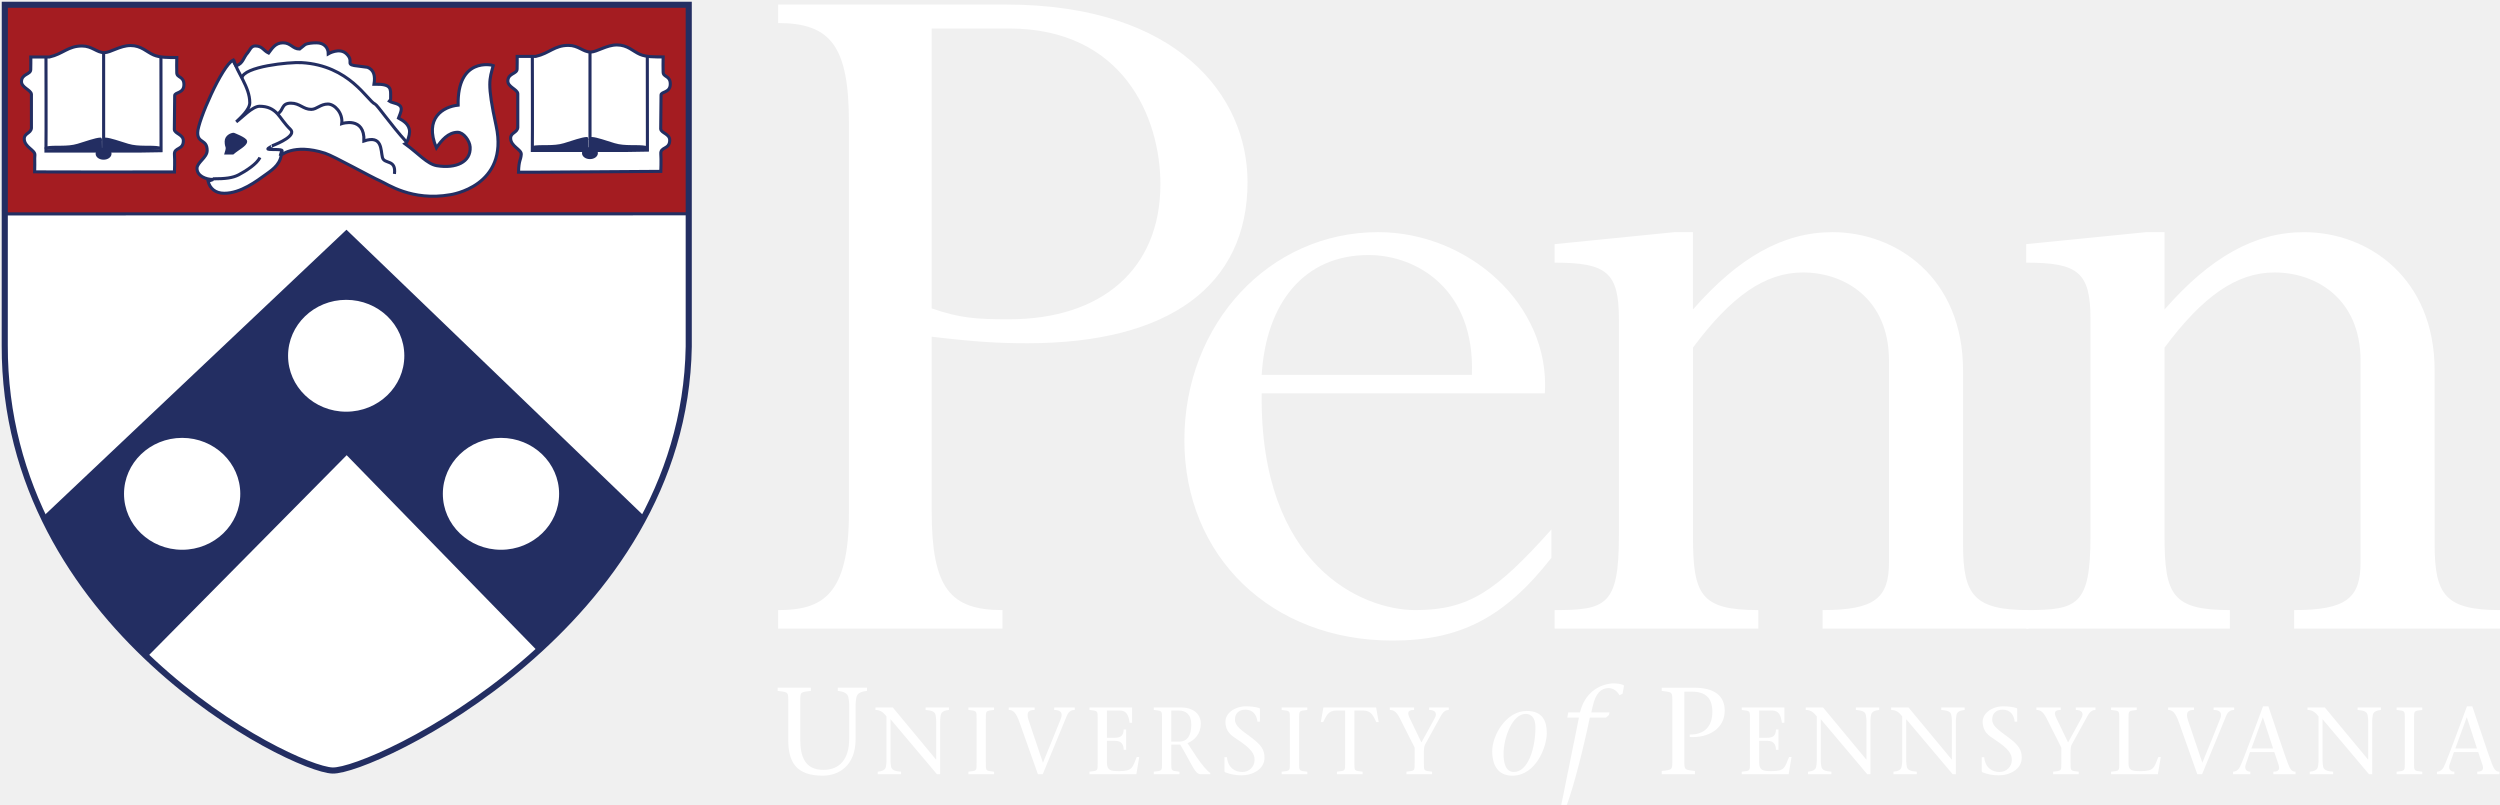
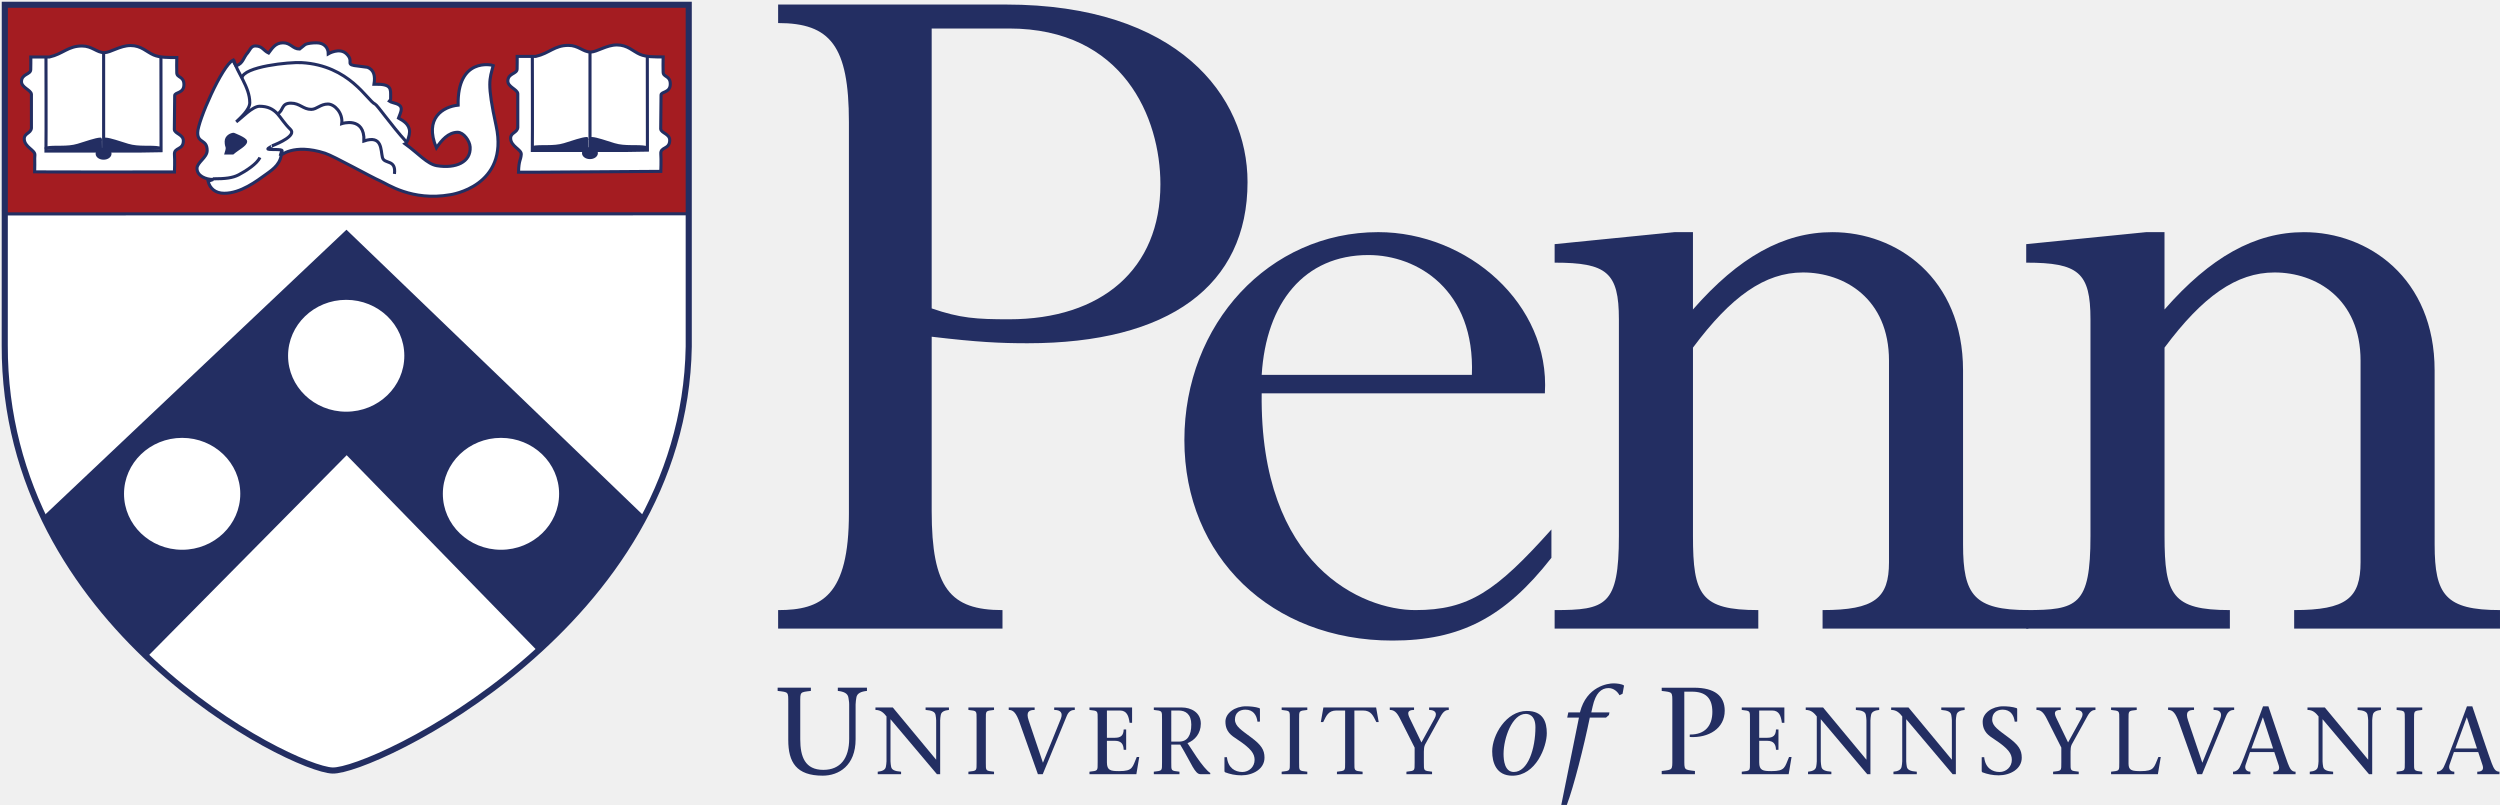
- <svg xmlns="http://www.w3.org/2000/svg" version="1.1" id="svg3399" x="0px" y="0px" width="388.243px" height="125.008px" viewBox="0 0 388.243 125.008" enable-background="new 0 0 388.243 125.008" xml:space="preserve">
-   <path id="path3011" fill="#FFFFFF" d="M144.688,47.895c4.397,1.521,6.935,1.69,12.01,1.69  c14.376,0,23.51-7.78,23.51-20.973c0-10.317-5.751-24.186-23.51-24.186h-12.01V47.895z M144.688,79.354  c0,12.008,2.875,15.392,10.995,15.392v2.877H120.84v-2.877c6.766,0,10.994-2.199,10.994-15.054V18.972  c0-11.84-2.875-15.392-10.994-15.392V0.705h35.349c26.725,0,37.55,14.207,37.55,27.569c0,16.068-12.178,25.032-34.167,25.032  c-4.228,0-7.779-0.169-14.883-1.015" />
-   <path id="path3013" fill="#FFFFFF" d="M228.579,58.211c0.51-13.192-8.455-18.604-16.065-18.604  c-9.979,0-15.899,7.442-16.576,18.604H228.579L228.579,58.211z M195.936,61.087c-0.337,26.894,15.73,33.658,23.85,33.658  c8.289,0,12.516-2.873,21.144-12.519v4.399c-7.272,9.304-14.209,12.854-24.694,12.854c-18.775,0-32.306-13.023-32.306-31.121  c0-18.099,13.192-32.307,30.104-32.307c13.871,0,26.728,11.163,25.879,25.033" />
-   <path id="path3015" fill="#FFFFFF" d="M304.859,84.596c0,7.78,1.694,10.148,10.147,10.148v2.877  h-31.965v-2.877c8.117,0,10.315-1.859,10.315-7.441V56.012c0-9.64-6.937-13.699-13.36-13.699c-5.92,0-11.164,3.72-17.082,11.67  v29.262c0,9.132,1.183,11.5,10.147,11.5v2.877h-31.631v-2.877c7.95,0,9.981-0.679,9.981-11.5v-33.66  c0-7.272-1.863-8.795-9.981-8.795v-2.875l18.604-1.861h2.877v12.009c7.104-8.119,14.039-12.009,21.648-12.009  c9.98,0,20.296,7.104,20.296,21.48" />
-   <path id="path3017" fill="#FFFFFF" d="M378.094,84.596c0,7.78,1.691,10.148,10.148,10.148v2.877  h-31.965v-2.877c8.115,0,10.312-1.859,10.312-7.441V56.012c0-9.64-6.934-13.699-13.357-13.699c-5.924,0-11.164,3.72-17.086,11.67  v29.262c0,9.132,1.188,11.5,10.148,11.5v2.877h-31.629v-2.877c7.947,0,9.98-0.679,9.98-11.5v-33.66c0-7.272-1.859-8.795-9.98-8.795  v-2.875l18.605-1.861h2.873v12.009c7.105-8.119,14.041-12.009,21.65-12.009c9.98,0,20.297,7.104,20.297,21.48" />
-   <path id="path3019" fill="#FFFFFF" d="M124.277,114.82c0,2.685,0.729,4.738,3.588,4.738  c2.628,0,4.01-1.766,4.01-4.836v-5.334c0-0.402-0.077-0.729-0.116-1.037c-0.096-0.69-0.749-0.959-1.649-1.053v-0.5h4.528v0.5  c-0.921,0.094-1.555,0.361-1.65,1.053c-0.039,0.31-0.115,0.635-0.115,1.037v5.41c0,4.125-2.629,5.662-5.104,5.662  c-4.088,0-5.354-2.074-5.354-5.545v-5.719c0-1.785,0.077-1.688-1.65-1.898v-0.5h5.162v0.5c-1.727,0.211-1.65,0.113-1.65,1.898" />
-   <path id="path3021" fill="#FFFFFF" d="M145.502,120.229c-2.354-2.78-4.797-5.696-7.209-8.539  v6.543c0,0.31,0.059,0.562,0.088,0.797c0.075,0.535,0.578,0.742,1.555,0.814v0.385h-3.627v-0.385c0.711-0.072,1.2-0.279,1.273-0.814  c0.03-0.235,0.089-0.487,0.089-0.797v-6.975c-0.415-0.531-0.874-1.006-1.717-1.006v-0.386h2.694  c2.206,2.679,4.501,5.403,6.707,8.084h0.029v-6.085c0-0.311-0.06-0.562-0.089-0.799c-0.074-0.535-0.578-0.74-1.555-0.814v-0.386  h3.628v0.386c-0.696,0.074-1.201,0.279-1.274,0.814c-0.03,0.235-0.089,0.488-0.089,0.799v8.363" />
-   <path id="path3023" fill="#FFFFFF" d="M153.097,118.379c0,1.376-0.058,1.303,1.274,1.465v0.385  h-3.982v-0.385c1.333-0.162,1.272-0.088,1.272-1.465v-6.662c0-1.377,0.06-1.303-1.272-1.465v-0.386h3.982v0.386  c-1.332,0.162-1.274,0.088-1.274,1.465" />
-   <path id="path3025" fill="#FFFFFF" d="M160.678,110.252c-0.813,0-1.407,0.236-0.919,1.656  c0.578,1.748,1.438,4.293,2.207,6.545c0.948-2.266,1.85-4.545,2.769-6.811c0.37-0.933-0.015-1.392-1.022-1.392v-0.386h3.198v0.386  c-0.43,0-0.918,0.147-1.229,0.89c-1.245,3.032-2.502,6.055-3.745,9.088h-0.756c-0.902-2.56-1.91-5.418-2.812-7.936  c-0.547-1.583-1.006-2.042-1.717-2.042v-0.386h4.026" />
-   <path id="path3027" fill="#FFFFFF" d="M169.191,119.844c1.332-0.162,1.273-0.089,1.273-1.465  v-6.662c0-1.377,0.059-1.303-1.273-1.465v-0.386h6.618v2.386h-0.385c-0.147-1.098-0.444-1.912-1.511-1.912h-2.012v4.234h1.243  c0.933,0,1.333-0.369,1.361-1.289h0.385v3.154h-0.385c-0.029-0.873-0.37-1.393-1.361-1.393h-1.243v3.348  c0,1.258,0.578,1.359,1.91,1.359c2.146,0,2.043-0.605,2.724-2.189h0.385l-0.445,2.664h-7.283" />
-   <path id="path3029" fill="#FFFFFF" d="M181.894,115.168h1.229c1.289,0,1.881-0.977,1.881-2.65  c0-1.615-0.889-2.178-1.97-2.178h-1.139L181.894,115.168L181.894,115.168z M179.184,109.867h4.309c1.495,0,2.991,0.785,2.991,2.517  c0,1.525-0.933,2.576-2.072,3.021l1.451,2.204c0.74,1.08,1.569,2.117,2.087,2.43v0.189h-1.524c-0.875,0-1.348-1.612-3.14-4.59  h-1.391v2.74c0,1.376-0.06,1.303,1.272,1.465v0.385h-3.982v-0.385c1.333-0.162,1.274-0.088,1.274-1.465v-6.662  c0-1.377,0.059-1.303-1.274-1.465" />
-   <path id="path3031" fill="#FFFFFF" d="M195.279,112.072c-0.12-1.034-0.683-1.865-1.866-1.865  c-0.86,0-1.629,0.445-1.629,1.54c0,1.037,1.037,1.659,2.519,2.771c1.566,1.168,2.07,1.924,2.07,3.153  c0,1.761-1.805,2.736-3.583,2.736c-0.946,0-1.761-0.179-2.53-0.472c-0.06-0.03-0.105-0.092-0.105-0.209v-2.131h0.386  c0.162,1.644,1.243,2.293,2.384,2.293c1.051,0,1.909-0.799,1.909-1.879c0-0.963-0.517-1.748-2.738-3.213  c-0.8-0.535-1.791-1.111-1.791-2.727c0-1.33,1.48-2.381,3.182-2.381c0.636,0,1.481,0.074,2.072,0.278  c0.089,0.031,0.104,0.089,0.104,0.163v1.939" />
-   <path id="path3033" fill="#FFFFFF" d="M201.749,118.379c0,1.376-0.06,1.303,1.271,1.465v0.385  h-3.982v-0.385c1.334-0.162,1.273-0.088,1.273-1.465v-6.662c0-1.377,0.061-1.303-1.273-1.465v-0.386h3.982v0.386  c-1.331,0.162-1.271,0.088-1.271,1.465" />
-   <path id="path3035" fill="#FFFFFF" d="M210.334,118.379c0,1.376-0.06,1.303,1.274,1.465v0.385  h-3.985v-0.385c1.334-0.162,1.273-0.088,1.273-1.465v-8.039h-1.331c-1.289,0-1.586,0.814-2.073,1.791h-0.371l0.399-2.265h8.188  l0.4,2.265h-0.371c-0.488-0.977-0.785-1.791-2.074-1.791h-1.33" />
-   <path id="path3037" fill="#FFFFFF" d="M218.418,119.844c1.33-0.162,1.272-0.089,1.272-1.465V116.1  l-2.28-4.518c-0.488-0.962-0.902-1.33-1.582-1.33v-0.386h3.772v0.386c-1.123,0-1.021,0.562-0.651,1.33l1.795,3.717l2.041-3.717  c0.504-0.902,0.028-1.33-0.847-1.33v-0.386h3.052v0.386c-0.414,0-0.812,0.191-1.214,0.902l-2.471,4.484  c-0.149,0.297-0.181,0.711-0.181,1.082v1.657c0,1.376-0.057,1.302,1.273,1.465v0.386h-3.982" />
-   <path id="path3039" fill="#FFFFFF" d="M238.448,112.939c0-1.996-1.207-2.073-1.514-2.073  c-2.074,0-3.436,3.723-3.436,6.219c0,0.998,0.174,2.8,1.594,2.8C237.282,119.884,238.448,116.275,238.448,112.939z M231.733,116.682  c0-2.514,2.168-6.274,5.372-6.274c2.556,0,3.108,1.729,3.108,3.452c0,2.111-1.688,6.603-5.354,6.603  C232.405,120.461,231.733,118.484,231.733,116.682" />
-   <path id="path3041" fill="#FFFFFF" d="M249.866,111.041l-0.459,0.402h-2.515  c-0.94,4.564-2.476,10.648-3.567,13.564h-0.865l2.746-13.564h-1.822l0.171-0.807h1.805c1.017-4.087,4.394-4.51,5.199-4.51  c0.44,0,1.36,0.077,1.651,0.346l-0.232,1.267l-0.479,0.229c-0.269-0.517-0.883-1.113-1.688-1.113c-1.151,0-2.015,0.789-2.478,2.859  l-0.209,0.922h2.819" />
-   <path id="path3043" fill="#FFFFFF" d="M261.571,117.833c0,1.783-0.076,1.688,1.648,1.899v0.496  h-5.16v-0.496c1.727-0.211,1.65-0.116,1.65-1.899v-8.635c0-1.785,0.076-1.688-1.65-1.898v-0.5h5.025c3.186,0,4.76,1.265,4.76,3.57  c0,2.762-2.494,4.259-5.43,4.084v-0.384c2.398,0.037,3.51-1.397,3.51-3.51c0-2.15-1.033-3.147-3.186-3.147h-1.169" />
-   <path id="path3045" fill="#FFFFFF" d="M270.491,119.844c1.334-0.162,1.273-0.089,1.273-1.465  v-6.662c0-1.377,0.061-1.303-1.273-1.465v-0.386h6.617v2.386h-0.387c-0.146-1.098-0.441-1.912-1.508-1.912H273.2v4.234h1.243  c0.933,0,1.334-0.369,1.362-1.289h0.385v3.154h-0.385c-0.028-0.873-0.371-1.393-1.362-1.393H273.2v3.348  c0,1.258,0.578,1.359,1.908,1.359c2.148,0,2.045-0.605,2.725-2.189h0.388l-0.446,2.664h-7.283" />
-   <path id="path3047" fill="#FFFFFF" d="M289.973,120.229c-2.354-2.78-4.795-5.696-7.21-8.539v6.543  c0,0.31,0.06,0.562,0.089,0.797c0.074,0.535,0.576,0.742,1.554,0.814v0.385h-3.624v-0.385c0.707-0.072,1.196-0.279,1.271-0.814  c0.029-0.235,0.088-0.487,0.088-0.797v-6.975c-0.414-0.531-0.87-1.006-1.717-1.006v-0.386h2.693  c2.209,2.679,4.502,5.403,6.707,8.084h0.031v-6.085c0-0.311-0.061-0.562-0.089-0.799c-0.073-0.535-0.576-0.74-1.556-0.814v-0.386  h3.627v0.386c-0.693,0.074-1.199,0.279-1.271,0.814c-0.031,0.235-0.091,0.488-0.091,0.799v8.363" />
-   <path id="path3049" fill="#FFFFFF" d="M303.239,120.229c-2.354-2.78-4.796-5.696-7.209-8.539  v6.543c0,0.31,0.061,0.562,0.088,0.797c0.074,0.535,0.578,0.742,1.555,0.814v0.385h-3.625v-0.385  c0.707-0.072,1.195-0.279,1.271-0.814c0.033-0.235,0.091-0.487,0.091-0.797v-6.975c-0.414-0.531-0.873-1.006-1.718-1.006v-0.386  h2.692c2.209,2.679,4.502,5.403,6.707,8.084h0.031v-6.085c0-0.311-0.061-0.562-0.088-0.799c-0.074-0.535-0.578-0.74-1.558-0.814  v-0.386h3.628v0.386c-0.693,0.074-1.2,0.279-1.271,0.814c-0.031,0.235-0.092,0.488-0.092,0.799v8.363" />
-   <path id="path3051" fill="#FFFFFF" d="M312.875,112.072c-0.115-1.034-0.68-1.865-1.863-1.865  c-0.857,0-1.631,0.445-1.631,1.54c0,1.037,1.037,1.659,2.518,2.771c1.57,1.168,2.074,1.924,2.074,3.153  c0,1.761-1.805,2.736-3.582,2.736c-0.949,0-1.762-0.179-2.533-0.472c-0.059-0.03-0.104-0.092-0.104-0.209v-2.131h0.387  c0.162,1.644,1.24,2.293,2.383,2.293c1.049,0,1.908-0.799,1.908-1.879c0-0.963-0.516-1.748-2.738-3.213  c-0.801-0.535-1.791-1.111-1.791-2.727c0-1.33,1.479-2.381,3.182-2.381c0.639,0,1.482,0.074,2.074,0.278  c0.09,0.031,0.104,0.089,0.104,0.163v1.939" />
-   <path id="path3053" fill="#FFFFFF" d="M318.842,119.844c1.334-0.162,1.275-0.089,1.275-1.465  V116.1l-2.279-4.518c-0.488-0.962-0.904-1.33-1.586-1.33v-0.386h3.777v0.386c-1.127,0-1.023,0.562-0.652,1.33l1.791,3.717  l2.041-3.717c0.504-0.902,0.033-1.33-0.842-1.33v-0.386h3.051v0.386c-0.416,0-0.816,0.191-1.213,0.902l-2.477,4.484  c-0.146,0.297-0.176,0.711-0.176,1.082v1.657c0,1.376-0.061,1.302,1.271,1.465v0.386h-3.982" />
-   <path id="path3055" fill="#FFFFFF" d="M327.844,119.844c1.334-0.162,1.275-0.089,1.275-1.465  v-6.662c0-1.377,0.059-1.303-1.275-1.465v-0.386h3.984v0.386c-1.334,0.162-1.273,0.088-1.273,1.465v6.898  c0,1.037,0.578,1.14,1.895,1.14c2.148,0,2.059-0.604,2.738-2.19h0.371l-0.445,2.664h-7.27" />
-   <path id="path3057" fill="#FFFFFF" d="M340.727,110.252c-0.814,0-1.408,0.236-0.92,1.656  c0.58,1.748,1.438,4.293,2.209,6.545c0.943-2.266,1.852-4.545,2.766-6.811c0.371-0.933-0.012-1.392-1.021-1.392v-0.386h3.199v0.386  c-0.428,0-0.92,0.147-1.229,0.89c-1.246,3.032-2.502,6.055-3.748,9.088h-0.754c-0.902-2.56-1.91-5.418-2.812-7.936  c-0.549-1.583-1.006-2.042-1.717-2.042v-0.386h4.027" />
-   <path id="path3059" fill="#FFFFFF" d="M353.002,116.232l-1.572-4.812h-0.029l-1.762,4.812H353.002  z M349.415,116.796l-0.678,1.981c-0.195,0.578,0.088,1.065,0.738,1.065v0.386h-2.691v-0.386c0.398,0,0.826-0.252,1.064-0.739  c0.637-1.304,2.367-6.146,3.596-9.414h0.832c1.006,2.977,2.516,7.535,3.02,8.852c0.326,0.832,0.562,1.303,1.199,1.303v0.385h-3.451  v-0.385c0.938,0,1.023-0.488,0.785-1.14l-0.637-1.908" />
-   <path id="path3061" fill="#FFFFFF" d="M367.895,120.229c-2.354-2.78-4.799-5.696-7.209-8.539  v6.543c0,0.31,0.057,0.562,0.088,0.797c0.074,0.535,0.576,0.742,1.555,0.814v0.385H358.7v-0.385  c0.711-0.072,1.199-0.279,1.273-0.814c0.029-0.235,0.09-0.487,0.09-0.797v-6.975c-0.414-0.531-0.875-1.006-1.717-1.006v-0.386h2.693  c2.205,2.679,4.502,5.403,6.707,8.084h0.027v-6.085c0-0.311-0.059-0.562-0.09-0.799c-0.072-0.535-0.574-0.74-1.555-0.814v-0.386  h3.629v0.386c-0.695,0.074-1.201,0.279-1.271,0.814c-0.029,0.235-0.09,0.488-0.09,0.799v8.363" />
-   <path id="path3063" fill="#FFFFFF" d="M374.895,118.379c0,1.376-0.057,1.303,1.273,1.465v0.385  h-3.98v-0.385c1.33-0.162,1.273-0.088,1.273-1.465v-6.662c0-1.377,0.057-1.303-1.273-1.465v-0.386h3.98v0.386  c-1.33,0.162-1.273,0.088-1.273,1.465" />
-   <path id="path3065" fill="#FFFFFF" d="M384.668,116.232l-1.568-4.812h-0.033l-1.758,4.812H384.668  z M381.086,116.796l-0.684,1.981c-0.191,0.578,0.09,1.065,0.744,1.065v0.386h-2.697v-0.386c0.396,0,0.828-0.252,1.064-0.739  c0.637-1.304,2.369-6.146,3.6-9.414h0.828c1.008,2.977,2.518,7.535,3.02,8.852c0.326,0.832,0.562,1.303,1.199,1.303v0.385h-3.449  v-0.385c0.932,0,1.021-0.488,0.781-1.14l-0.633-1.908" />
-   <path id="path3067" fill="#FFFFFF" d="M0.782,0.731h106.213c0,0,0,52.177,0,53.097  c-0.719,43.281-49.222,66.029-55.323,65.82c-6.346-0.217-51.034-22.478-50.901-66.046C0.772,52.82,0.782,0.731,0.782,0.731" />
+ <svg xmlns="http://www.w3.org/2000/svg" version="1.1" baseProfile="tiny" id="svg3399" x="0px" y="0px" width="388.243px" height="125.008px" viewBox="0 0 388.243 125.008" xml:space="preserve">
+   <path id="path3011" fill="#232E62" d="M144.688,47.895c4.397,1.521,6.935,1.69,12.01,1.69  c14.376,0,23.51-7.78,23.51-20.973c0-10.317-5.751-24.186-23.51-24.186h-12.01V47.895z M144.688,79.354  c0,12.008,2.875,15.393,10.995,15.393v2.877H120.84v-2.877c6.766,0,10.994-2.199,10.994-15.055V18.972  c0-11.84-2.875-15.392-10.994-15.392V0.705h35.349c26.725,0,37.55,14.207,37.55,27.569c0,16.068-12.178,25.032-34.167,25.032  c-4.228,0-7.779-0.169-14.883-1.015" />
+   <path id="path3013" fill="#232E62" d="M228.579,58.211c0.51-13.192-8.455-18.604-16.064-18.604  c-9.979,0-15.898,7.442-16.576,18.604H228.579L228.579,58.211z M195.936,61.087c-0.337,26.894,15.73,33.658,23.85,33.658  c8.289,0,12.517-2.873,21.145-12.519v4.398c-7.271,9.305-14.209,12.854-24.694,12.854c-18.774,0-32.306-13.022-32.306-31.121  s13.191-32.307,30.104-32.307c13.871,0,26.729,11.163,25.879,25.033" />
+   <path id="path3015" fill="#232E62" d="M304.859,84.596c0,7.78,1.694,10.148,10.147,10.148v2.877  h-31.965v-2.877c8.117,0,10.314-1.859,10.314-7.441V56.012c0-9.64-6.938-13.699-13.359-13.699c-5.92,0-11.164,3.72-17.082,11.67  v29.262c0,9.132,1.183,11.5,10.146,11.5v2.877H241.43v-2.877c7.949,0,9.98-0.679,9.98-11.5v-33.66c0-7.272-1.863-8.795-9.98-8.795  v-2.875l18.604-1.861h2.877v12.009c7.104-8.119,14.039-12.009,21.648-12.009c9.98,0,20.296,7.104,20.296,21.48" />
+   <path id="path3017" fill="#232E62" d="M378.094,84.596c0,7.78,1.691,10.148,10.148,10.148v2.877  h-31.965v-2.877c8.113,0,10.311-1.859,10.311-7.441V56.012c0-9.64-6.934-13.699-13.355-13.699c-5.926,0-11.164,3.72-17.086,11.67  v29.262c0,9.132,1.188,11.5,10.146,11.5v2.877h-31.629v-2.877c7.947,0,9.98-0.679,9.98-11.5v-33.66c0-7.272-1.859-8.795-9.98-8.795  v-2.875l18.605-1.861h2.873v12.009c7.105-8.119,14.041-12.009,21.65-12.009c9.98,0,20.297,7.104,20.297,21.48" />
+   <path id="path3019" fill="#232E62" d="M124.277,114.82c0,2.685,0.729,4.738,3.588,4.738  c2.628,0,4.01-1.767,4.01-4.836v-5.334c0-0.402-0.077-0.729-0.116-1.037c-0.096-0.69-0.749-0.959-1.649-1.054v-0.5h4.528v0.5  c-0.921,0.095-1.555,0.361-1.65,1.054c-0.039,0.31-0.115,0.635-0.115,1.037v5.409c0,4.125-2.629,5.662-5.104,5.662  c-4.088,0-5.354-2.074-5.354-5.545v-5.72c0-1.784,0.077-1.688-1.65-1.897v-0.5h5.162v0.5c-1.727,0.211-1.65,0.113-1.65,1.897" />
+   <path id="path3021" fill="#232E62" d="M145.502,120.229c-2.354-2.779-4.797-5.695-7.209-8.539  v6.543c0,0.311,0.059,0.562,0.088,0.797c0.075,0.535,0.578,0.742,1.555,0.814v0.385h-3.627v-0.385  c0.711-0.072,1.2-0.279,1.273-0.814c0.03-0.234,0.089-0.486,0.089-0.797v-6.975c-0.415-0.531-0.874-1.006-1.717-1.006v-0.386h2.694  c2.206,2.679,4.501,5.403,6.707,8.084h0.029v-6.085c0-0.311-0.06-0.562-0.089-0.799c-0.074-0.535-0.578-0.74-1.555-0.814v-0.386  h3.628v0.386c-0.696,0.074-1.201,0.279-1.274,0.814c-0.03,0.234-0.089,0.488-0.089,0.799v8.363" />
+   <path id="path3023" fill="#232E62" d="M153.097,118.379c0,1.376-0.058,1.303,1.274,1.465v0.385  h-3.982v-0.385c1.333-0.162,1.272-0.088,1.272-1.465v-6.662c0-1.377,0.06-1.303-1.272-1.465v-0.386h3.982v0.386  c-1.332,0.162-1.274,0.088-1.274,1.465" />
+   <path id="path3025" fill="#232E62" d="M160.678,110.252c-0.813,0-1.407,0.236-0.919,1.656  c0.578,1.748,1.438,4.293,2.207,6.545c0.948-2.266,1.85-4.545,2.769-6.811c0.37-0.934-0.015-1.393-1.022-1.393v-0.386h3.198v0.386  c-0.43,0-0.918,0.146-1.229,0.891c-1.245,3.031-2.502,6.055-3.745,9.088h-0.756c-0.902-2.561-1.91-5.418-2.812-7.937  c-0.547-1.583-1.006-2.042-1.717-2.042v-0.386h4.026" />
+   <path id="path3027" fill="#232E62" d="M169.191,119.844c1.332-0.162,1.273-0.089,1.273-1.465  v-6.662c0-1.377,0.059-1.303-1.273-1.465v-0.386h6.618v2.386h-0.385c-0.147-1.098-0.444-1.912-1.511-1.912h-2.012v4.234h1.243  c0.933,0,1.333-0.369,1.361-1.289h0.385v3.154h-0.385c-0.029-0.873-0.37-1.394-1.361-1.394h-1.243v3.349  c0,1.258,0.578,1.358,1.91,1.358c2.146,0,2.043-0.604,2.724-2.188h0.385l-0.445,2.664h-7.283" />
+   <path id="path3029" fill="#232E62" d="M181.894,115.168h1.229c1.289,0,1.881-0.977,1.881-2.65  c0-1.615-0.889-2.178-1.97-2.178h-1.139L181.894,115.168L181.894,115.168z M179.184,109.867h4.309c1.495,0,2.991,0.785,2.991,2.517  c0,1.525-0.933,2.576-2.072,3.021l1.451,2.204c0.74,1.08,1.569,2.117,2.087,2.43v0.189h-1.524c-0.875,0-1.348-1.612-3.14-4.59  h-1.391v2.739c0,1.376-0.06,1.304,1.272,1.465v0.386h-3.982v-0.386c1.333-0.161,1.274-0.088,1.274-1.465v-6.662  c0-1.377,0.059-1.303-1.274-1.465" />
+   <path id="path3031" fill="#232E62" d="M195.279,112.072c-0.12-1.034-0.683-1.865-1.866-1.865  c-0.86,0-1.629,0.445-1.629,1.54c0,1.037,1.037,1.659,2.519,2.771c1.566,1.168,2.07,1.924,2.07,3.153  c0,1.761-1.806,2.736-3.583,2.736c-0.946,0-1.761-0.179-2.53-0.472c-0.06-0.03-0.105-0.093-0.105-0.209v-2.131h0.386  c0.162,1.644,1.243,2.293,2.384,2.293c1.051,0,1.91-0.8,1.91-1.88c0-0.963-0.518-1.748-2.738-3.213  c-0.8-0.535-1.791-1.11-1.791-2.728c0-1.329,1.48-2.381,3.182-2.381c0.636,0,1.481,0.074,2.072,0.278  c0.089,0.031,0.104,0.089,0.104,0.163v1.939" />
+   <path id="path3033" fill="#232E62" d="M201.749,118.379c0,1.376-0.06,1.303,1.271,1.465v0.385  h-3.982v-0.385c1.334-0.162,1.273-0.088,1.273-1.465v-6.662c0-1.377,0.061-1.303-1.273-1.465v-0.386h3.982v0.386  c-1.331,0.162-1.271,0.088-1.271,1.465" />
+   <path id="path3035" fill="#232E62" d="M210.334,118.379c0,1.376-0.061,1.303,1.273,1.465v0.385  h-3.984v-0.385c1.334-0.162,1.272-0.088,1.272-1.465v-8.039h-1.331c-1.289,0-1.586,0.814-2.072,1.791h-0.371l0.398-2.265h8.188  l0.4,2.265h-0.371c-0.488-0.977-0.785-1.791-2.074-1.791h-1.33" />
+   <path id="path3037" fill="#232E62" d="M218.418,119.844c1.33-0.162,1.271-0.089,1.271-1.465V116.1  l-2.279-4.518c-0.488-0.962-0.902-1.33-1.582-1.33v-0.386h3.771v0.386c-1.123,0-1.021,0.562-0.65,1.33l1.795,3.717l2.041-3.717  c0.504-0.902,0.027-1.33-0.848-1.33v-0.386h3.053v0.386c-0.414,0-0.812,0.191-1.215,0.902l-2.471,4.484  c-0.148,0.297-0.182,0.711-0.182,1.081v1.657c0,1.376-0.057,1.303,1.273,1.465v0.387h-3.982" />
+   <path id="path3039" fill="#232E62" d="M238.448,112.939c0-1.996-1.207-2.073-1.514-2.073  c-2.074,0-3.436,3.723-3.436,6.219c0,0.998,0.174,2.8,1.594,2.8C237.282,119.884,238.448,116.275,238.448,112.939z M231.733,116.682  c0-2.514,2.168-6.273,5.372-6.273c2.556,0,3.108,1.729,3.108,3.451c0,2.111-1.688,6.604-5.354,6.604  C232.405,120.461,231.733,118.484,231.733,116.682" />
+   <path id="path3041" fill="#232E62" d="M249.866,111.041l-0.459,0.402h-2.515  c-0.94,4.563-2.476,10.647-3.567,13.563h-0.865l2.746-13.563h-1.822l0.172-0.808h1.805c1.018-4.087,4.395-4.51,5.199-4.51  c0.439,0,1.359,0.077,1.65,0.347l-0.231,1.267l-0.479,0.229c-0.269-0.517-0.883-1.112-1.688-1.112c-1.15,0-2.016,0.789-2.479,2.858  l-0.209,0.922h2.819" />
+   <path id="path3043" fill="#232E62" d="M261.571,117.833c0,1.783-0.076,1.688,1.648,1.899v0.496  h-5.16v-0.496c1.727-0.211,1.65-0.116,1.65-1.899v-8.635c0-1.785,0.076-1.688-1.65-1.898v-0.5h5.025c3.186,0,4.76,1.265,4.76,3.57  c0,2.762-2.494,4.259-5.43,4.084v-0.384c2.397,0.037,3.51-1.397,3.51-3.51c0-2.15-1.033-3.147-3.186-3.147h-1.17" />
+   <path id="path3045" fill="#232E62" d="M270.491,119.844c1.334-0.162,1.273-0.089,1.273-1.465  v-6.662c0-1.377,0.061-1.303-1.273-1.465v-0.386h6.617v2.386h-0.387c-0.146-1.098-0.441-1.912-1.508-1.912H273.2v4.234h1.243  c0.933,0,1.334-0.369,1.362-1.289h0.385v3.154h-0.385c-0.028-0.873-0.371-1.394-1.362-1.394H273.2v3.349  c0,1.258,0.578,1.358,1.908,1.358c2.148,0,2.045-0.604,2.725-2.188h0.389l-0.446,2.664h-7.282" />
+   <path id="path3047" fill="#232E62" d="M289.973,120.229c-2.354-2.779-4.795-5.695-7.21-8.539  v6.543c0,0.311,0.06,0.562,0.089,0.797c0.074,0.535,0.576,0.742,1.554,0.814v0.385h-3.624v-0.385  c0.707-0.072,1.196-0.279,1.271-0.814c0.029-0.234,0.088-0.486,0.088-0.797v-6.975c-0.414-0.531-0.87-1.006-1.717-1.006v-0.386  h2.693c2.209,2.679,4.502,5.403,6.707,8.084h0.03v-6.085c0-0.311-0.062-0.562-0.089-0.799c-0.073-0.535-0.576-0.74-1.557-0.814  v-0.386h3.627v0.386c-0.692,0.074-1.198,0.279-1.271,0.814c-0.03,0.234-0.091,0.488-0.091,0.799v8.363" />
+   <path id="path3049" fill="#232E62" d="M303.239,120.229c-2.354-2.779-4.796-5.695-7.209-8.539  v6.543c0,0.311,0.061,0.562,0.088,0.797c0.074,0.535,0.578,0.742,1.555,0.814v0.385h-3.625v-0.385  c0.707-0.072,1.195-0.279,1.271-0.814c0.033-0.234,0.092-0.486,0.092-0.797v-6.975c-0.414-0.531-0.873-1.006-1.719-1.006v-0.386  h2.691c2.209,2.679,4.503,5.403,6.707,8.084h0.031v-6.085c0-0.311-0.061-0.562-0.088-0.799c-0.074-0.535-0.578-0.74-1.558-0.814  v-0.386h3.628v0.386c-0.693,0.074-1.2,0.279-1.271,0.814c-0.031,0.234-0.092,0.488-0.092,0.799v8.363" />
+   <path id="path3051" fill="#232E62" d="M312.875,112.072c-0.115-1.034-0.68-1.865-1.863-1.865  c-0.857,0-1.631,0.445-1.631,1.54c0,1.037,1.037,1.659,2.518,2.771c1.57,1.168,2.074,1.924,2.074,3.153  c0,1.761-1.805,2.736-3.582,2.736c-0.949,0-1.762-0.179-2.533-0.472c-0.059-0.03-0.104-0.093-0.104-0.209v-2.131h0.387  c0.162,1.644,1.24,2.293,2.383,2.293c1.049,0,1.908-0.8,1.908-1.88c0-0.963-0.516-1.748-2.738-3.213  c-0.801-0.535-1.791-1.11-1.791-2.728c0-1.329,1.479-2.381,3.182-2.381c0.639,0,1.482,0.074,2.074,0.278  c0.09,0.031,0.104,0.089,0.104,0.163v1.939" />
+   <path id="path3053" fill="#232E62" d="M318.842,119.844c1.334-0.162,1.275-0.089,1.275-1.465  V116.1l-2.279-4.518c-0.488-0.962-0.904-1.33-1.586-1.33v-0.386h3.777v0.386c-1.127,0-1.023,0.562-0.652,1.33l1.791,3.717  l2.041-3.717c0.504-0.902,0.033-1.33-0.842-1.33v-0.386h3.051v0.386c-0.416,0-0.816,0.191-1.213,0.902l-2.479,4.484  c-0.145,0.297-0.176,0.711-0.176,1.081v1.657c0,1.376-0.061,1.303,1.271,1.465v0.387h-3.982" />
+   <path id="path3055" fill="#232E62" d="M327.844,119.844c1.334-0.162,1.275-0.089,1.275-1.465  v-6.662c0-1.377,0.059-1.303-1.275-1.465v-0.386h3.984v0.386c-1.334,0.162-1.273,0.088-1.273,1.465v6.898  c0,1.037,0.578,1.14,1.895,1.14c2.148,0,2.059-0.604,2.738-2.19h0.371l-0.445,2.664h-7.27" />
+   <path id="path3057" fill="#232E62" d="M340.727,110.252c-0.814,0-1.408,0.236-0.92,1.656  c0.58,1.748,1.438,4.293,2.209,6.545c0.943-2.266,1.852-4.545,2.766-6.811c0.371-0.934-0.012-1.393-1.021-1.393v-0.386h3.199v0.386  c-0.428,0-0.92,0.146-1.229,0.891c-1.246,3.031-2.502,6.055-3.748,9.088h-0.754c-0.902-2.561-1.91-5.418-2.812-7.937  c-0.549-1.583-1.006-2.042-1.717-2.042v-0.386h4.027" />
+   <path id="path3059" fill="#232E62" d="M353.002,116.232l-1.572-4.812h-0.029l-1.762,4.812H353.002  z M349.415,116.796l-0.678,1.981c-0.195,0.578,0.088,1.064,0.738,1.064v0.387h-2.691v-0.387c0.398,0,0.826-0.252,1.064-0.738  c0.637-1.305,2.367-6.146,3.596-9.414h0.832c1.006,2.977,2.516,7.535,3.02,8.852c0.326,0.832,0.562,1.303,1.199,1.303v0.385h-3.451  v-0.385c0.939,0,1.023-0.488,0.785-1.14l-0.637-1.908" />
+   <path id="path3061" fill="#232E62" d="M367.895,120.229c-2.354-2.779-4.799-5.695-7.209-8.539  v6.543c0,0.311,0.057,0.562,0.088,0.797c0.074,0.535,0.576,0.742,1.555,0.814v0.385H358.7v-0.385  c0.711-0.072,1.199-0.279,1.273-0.814c0.029-0.234,0.09-0.486,0.09-0.797v-6.975c-0.414-0.531-0.875-1.006-1.717-1.006v-0.386h2.693  c2.205,2.679,4.502,5.403,6.707,8.084h0.027v-6.085c0-0.311-0.061-0.562-0.092-0.799c-0.07-0.535-0.572-0.74-1.555-0.814v-0.386  h3.629v0.386c-0.693,0.074-1.201,0.279-1.27,0.814c-0.029,0.234-0.09,0.488-0.09,0.799v8.363" />
+   <path id="path3063" fill="#232E62" d="M374.895,118.379c0,1.376-0.057,1.303,1.273,1.465v0.385  h-3.98v-0.385c1.33-0.162,1.273-0.088,1.273-1.465v-6.662c0-1.377,0.057-1.303-1.273-1.465v-0.386h3.98v0.386  c-1.33,0.162-1.273,0.088-1.273,1.465" />
+   <path id="path3065" fill="#232E62" d="M384.668,116.232l-1.568-4.812h-0.033l-1.758,4.812H384.668  z M381.086,116.796l-0.684,1.981c-0.191,0.578,0.09,1.064,0.744,1.064v0.387h-2.697v-0.387c0.395,0,0.828-0.252,1.062-0.738  c0.639-1.305,2.369-6.146,3.602-9.414h0.828c1.008,2.977,2.518,7.535,3.02,8.852c0.326,0.832,0.562,1.303,1.199,1.303v0.385h-3.449  v-0.385c0.932,0,1.021-0.488,0.781-1.14l-0.633-1.908" />
+   <path id="path3067" fill="#FFFFFF" d="M0.782,0.731h106.213c0,0,0,52.177,0,53.097  c-0.719,43.281-49.222,66.029-55.323,65.82C45.326,119.432,0.638,97.17,0.771,53.602C0.772,52.82,0.782,0.731,0.782,0.731" />
  <path id="path3069" fill="#A41C21" d="M0.771,33C0.926,33.153,0.778,0.74,0.778,0.74h106.135  c0,0,0,17.384,0,32.261" />
  <path id="path3071" fill="none" stroke="#A41C21" stroke-width="0.479" stroke-miterlimit="3.864" d="  M0.771,33C0.926,33.153,0.778,0.74,0.778,0.74h106.135c0,0,0,17.384,0,32.261L0.771,33L0.771,33z" />
-   <path id="path3073" fill="#232E62" d="M6.718,80.229c4.083,8.58,9.13,15.49,16.215,21.369  L53.838,70.35l29.749,30.515c6.132-5.607,12.105-12.398,16.385-20.441L53.803,36.005L6.93,80.318" />
-   <path id="path3075" fill="none" stroke="#232E62" stroke-width="0.479" stroke-miterlimit="3.864" d="  M6.718,80.229c4.083,8.58,9.13,15.49,16.215,21.369L53.838,70.35l29.749,30.515c6.132-5.607,12.105-12.398,16.385-20.441  L53.803,36.005L6.93,80.318L6.718,80.229z" />
+   <path id="path3073" fill="#232E62" d="M6.718,80.229c4.083,8.58,9.13,15.49,16.215,21.369  L53.838,70.35l29.749,30.516c6.132-5.607,12.105-12.398,16.385-20.441L53.803,36.005L6.93,80.318" />
+   <path id="path3075" fill="none" stroke="#232E62" stroke-width="0.479" stroke-miterlimit="3.864" d="  M6.718,80.229c4.083,8.58,9.13,15.49,16.215,21.369L53.838,70.35l29.749,30.516c6.132-5.607,12.105-12.398,16.385-20.441  L53.803,36.005L6.93,80.318L6.718,80.229z" />
  <path id="path3077" fill="none" stroke="#232E62" stroke-width="0.479" stroke-miterlimit="3.864" d="  M0.771,33.219l106.136-0.014" />
  <path id="path3079" fill="#FFFFFF" d="M80.32,8.756h2.889c2.117-0.483,2.889-1.711,5.06-1.711  c1.562,0,2.298,1.038,3.446,1.038c0.969,0,2.459-1.106,4.091-1.106c1.669,0,2.495,1.003,3.59,1.469  c0.969,0.415,2.242,0.393,3.588,0.393c-0.037,0.968,0,1.543,0,2.355c0,0.83,1.112,0.501,1.112,1.85c0,1.417-1.437,1.141-1.437,1.711  l-0.053,5.271c0.072,0.657,1.4,0.744,1.4,1.746c0,1.487-1.479,0.972-1.382,2.144c0.071,0.864,0,2.696,0,2.696  c-2.853,0-21.203,0.168-22.101,0.133c0.054-1.953,0.358-1.836,0.425-2.778c0.054-0.76-1.65-1.228-1.65-2.506  c0-0.882,1.022-0.83,1.111-1.66v-5.254c-0.053-0.691-1.596-1.037-1.543-2.021c0.064-1.179,1.437-1.029,1.437-1.816  C80.302,10.365,80.338,9.085,80.32,8.756" />
  <path id="path3081" fill="none" stroke="#232E62" stroke-width="0.479" stroke-miterlimit="3.864" d="  M80.32,8.756h2.889c2.117-0.483,2.889-1.711,5.06-1.711c1.562,0,2.298,1.038,3.446,1.038c0.969,0,2.459-1.106,4.091-1.106  c1.669,0,2.495,1.003,3.59,1.469c0.969,0.415,2.242,0.393,3.588,0.393c-0.037,0.968,0,1.543,0,2.355c0,0.83,1.112,0.501,1.112,1.85  c0,1.417-1.437,1.141-1.437,1.711l-0.053,5.271c0.072,0.657,1.4,0.744,1.4,1.746c0,1.487-1.479,0.972-1.382,2.144  c0.071,0.864,0,2.696,0,2.696c-2.853,0-21.203,0.168-22.101,0.133c0.054-1.953,0.358-1.836,0.425-2.778  c0.054-0.76-1.65-1.228-1.65-2.506c0-0.882,1.022-0.83,1.111-1.66v-5.254c-0.053-0.691-1.596-1.037-1.543-2.021  c0.064-1.179,1.437-1.029,1.437-1.816C80.302,10.365,80.338,9.085,80.32,8.756L80.32,8.756z" />
  <path id="path3083" fill="none" stroke="#232E62" stroke-width="0.479" stroke-miterlimit="3.864" d="  M82.671,8.844c0,0,0.036,11.753,0,14.519c0,0,17.119,0.035,17.872-0.035c0-3.129-0.017-14.572-0.017-14.572" />
  <path id="path3085" fill="none" stroke="#232E62" stroke-width="0.479" stroke-miterlimit="3.864" d="  M91.625,8.117v15.28" />
  <path id="path3087" fill="#232E62" d="M91.895,21.513c0.753,0.035,2.137,0.543,3.481,0.951  c1.74,0.527,3.585,0.158,4.951,0.432c0.431,0.087-8.433,0.156-8.433,0.156C91.93,21.34,91.895,21.513,91.895,21.513" />
  <path id="path3089" fill="none" stroke="#232E62" stroke-width="0.479" stroke-miterlimit="3.864" d="  M91.895,21.513c0.753,0.035,2.137,0.543,3.481,0.951c1.74,0.527,3.585,0.158,4.951,0.432c0.431,0.087-8.433,0.156-8.433,0.156  C91.93,21.34,91.895,21.513,91.895,21.513L91.895,21.513z" />
  <path id="path3091" fill="#232E62" d="M90.62,23.778c0-0.382,0.446-0.692,0.996-0.692  c0.551,0,0.996,0.31,0.996,0.692c0,0.381-0.445,0.691-0.996,0.691C91.066,24.469,90.62,24.159,90.62,23.778" />
  <path id="path3093" fill="none" stroke="#232E62" stroke-width="0.479" stroke-miterlimit="3.864" d="  M90.62,23.778c0-0.382,0.446-0.692,0.996-0.692c0.551,0,0.996,0.31,0.996,0.692c0,0.381-0.445,0.691-0.996,0.691  C91.066,24.469,90.62,24.159,90.62,23.778z" />
  <path id="path3095" fill="#232E62" d="M91.127,21.513c-0.753,0.035-2.137,0.543-3.481,0.951  c-1.74,0.527-3.586,0.158-4.952,0.432c-0.431,0.087,8.433,0.156,8.433,0.156C91.091,21.34,91.127,21.513,91.127,21.513" />
  <path id="path3097" fill="none" stroke="#232E62" stroke-width="0.479" stroke-miterlimit="3.864" d="  M91.127,21.513c-0.753,0.035-2.137,0.543-3.481,0.951c-1.74,0.527-3.586,0.158-4.952,0.432c-0.431,0.087,8.433,0.156,8.433,0.156  C91.091,21.34,91.127,21.513,91.127,21.513L91.127,21.513z" />
-   <path id="path3099" fill="#FFFFFF" d="M32.312,28.149c0.287,1.124,1.13,1.867,2.512,1.867  c2.566,0,5.042-1.902,6.531-2.973c1.167-0.83,2.369-1.711,2.369-3.526l-0.215,0.691c0,0,2.01-2.004,6.962-0.415  c1.376,0.442,7.268,3.75,8.542,4.287c1.095,0.467,4.932,3.219,10.928,2.158c0,0,9.155-1.26,7.109-10.688  c-1.462-6.738-1.008-7.217-0.452-9.377C76.384,10.07,71,8.86,71.145,16.327c-2.334,0.242-5.312,2.004-3.375,6.638  c0.79-1.176,1.848-2.42,3.302-2.42c0.915,0,1.879,1.315,1.938,2.282c0.144,2.351-2.225,3.388-5.167,2.904  c-1.492-0.245-2.866-1.898-4.923-3.386c0.359-0.173,0.688-1.384,0.688-1.868c0-1.193-1.023-1.746-1.722-2.144  c0.144-0.414,0.429-0.967,0.429-1.382c0-0.951-1.345-0.881-1.864-1.244c0.214-0.294,0.214-0.121,0.214-0.553  c0-1.383,0.215-2.144-2.584-2.074c0.233-1.366-0.054-2.248-1.005-2.628l-2.082-0.276c-1.292-0.242-0.003-0.672-1.196-1.821  c-1.063-1.026-2.814,0-2.814,0c0-0.951-0.656-1.706-1.804-1.706c-0.61,0-1.363,0.052-1.794,0.277l-0.861,0.691  c-1.077,0-1.346-0.968-2.584-0.968c-1.237,0-1.74,0.968-2.225,1.59c-0.843-0.398-0.951-1.106-2.082-1.106  c-0.664,0-0.86,0.708-1.148,1.037c-0.735,0.812-0.683,1.654-1.832,2.069l-0.427-0.751c-0.014-0.047-0.027-0.095-0.038-0.143  c-1.688,0.813-5.493,9.489-5.493,11.27c0,1.694,1.474,0.952,1.474,2.767c0,1.071-1.579,1.85-1.579,2.765  c0,1.158,1.345,1.728,2.512,1.728" />
-   <path id="path3101" fill="none" stroke="#232E62" stroke-width="0.479" stroke-miterlimit="3.864" d="  M32.312,28.149c0.287,1.124,1.13,1.867,2.512,1.867c2.566,0,5.042-1.902,6.531-2.973c1.167-0.83,2.369-1.711,2.369-3.526  l-0.215,0.691c0,0,2.01-2.004,6.962-0.415c1.376,0.442,7.268,3.75,8.542,4.287c1.095,0.467,4.932,3.219,10.928,2.158  c0,0,9.155-1.26,7.109-10.688c-1.462-6.738-1.008-7.217-0.452-9.377C76.384,10.07,71,8.86,71.145,16.327  c-2.334,0.242-5.312,2.004-3.375,6.638c0.79-1.176,1.848-2.42,3.302-2.42c0.915,0,1.879,1.315,1.938,2.282  c0.144,2.351-2.225,3.388-5.167,2.904c-1.492-0.245-2.866-1.898-4.923-3.386c0.359-0.173,0.688-1.384,0.688-1.868  c0-1.193-1.023-1.746-1.722-2.144c0.144-0.414,0.429-0.967,0.429-1.382c0-0.951-1.345-0.881-1.864-1.244  c0.214-0.294,0.214-0.121,0.214-0.553c0-1.383,0.215-2.144-2.584-2.074c0.233-1.366-0.054-2.248-1.005-2.628l-2.082-0.276  c-1.292-0.242-0.003-0.672-1.196-1.821c-1.063-1.026-2.814,0-2.814,0c0-0.951-0.656-1.706-1.804-1.706  c-0.61,0-1.363,0.052-1.794,0.277l-0.861,0.691c-1.077,0-1.346-0.968-2.584-0.968c-1.237,0-1.74,0.968-2.225,1.59  c-0.843-0.398-0.951-1.106-2.082-1.106c-0.664,0-0.86,0.708-1.148,1.037c-0.735,0.812-0.683,1.654-1.832,2.069l-0.427-0.751  c-0.014-0.047-0.027-0.095-0.038-0.143c-1.688,0.813-5.493,9.489-5.493,11.27c0,1.694,1.474,0.952,1.474,2.767  c0,1.071-1.579,1.85-1.579,2.765c0,1.158,1.345,1.728,2.512,1.728L32.312,28.149L32.312,28.149z" />
+   <path id="path3099" fill="#FFFFFF" d="M32.312,28.149c0.287,1.124,1.13,1.867,2.512,1.867  c2.566,0,5.042-1.902,6.531-2.973c1.167-0.83,2.369-1.711,2.369-3.526l-0.215,0.691c0,0,2.01-2.004,6.962-0.415  c1.376,0.442,7.268,3.75,8.542,4.287c1.095,0.467,4.932,3.219,10.928,2.158c0,0,9.155-1.26,7.109-10.688  c-1.462-6.738-1.008-7.217-0.452-9.377C76.384,10.07,71,8.86,71.145,16.327c-2.334,0.242-5.312,2.004-3.375,6.638  c0.79-1.176,1.848-2.42,3.302-2.42c0.915,0,1.879,1.315,1.938,2.282c0.144,2.351-2.225,3.388-5.167,2.904  c-1.492-0.245-2.866-1.898-4.923-3.386c0.359-0.173,0.688-1.384,0.688-1.868c0-1.193-1.023-1.746-1.722-2.144  c0.144-0.414,0.429-0.967,0.429-1.382c0-0.951-1.345-0.881-1.864-1.244c0.214-0.294,0.214-0.121,0.214-0.553  c0-1.383,0.215-2.144-2.584-2.074c0.233-1.366-0.054-2.248-1.005-2.628l-2.082-0.276c-1.292-0.242-0.003-0.672-1.196-1.821  c-1.063-1.026-2.814,0-2.814,0c0-0.951-0.656-1.706-1.804-1.706c-0.61,0-1.363,0.052-1.794,0.277l-0.861,0.691  c-1.077,0-1.346-0.968-2.584-0.968c-1.237,0-1.74,0.968-2.225,1.59c-0.843-0.398-0.951-1.106-2.082-1.106  c-0.664,0-0.86,0.708-1.148,1.037c-0.735,0.812-0.683,1.654-1.832,2.069l-0.427-0.751c-0.014-0.047-0.027-0.095-0.038-0.143  c-1.688,0.813-5.493,9.489-5.493,11.271c0,1.694,1.474,0.952,1.474,2.767c0,1.071-1.579,1.85-1.579,2.765  c0,1.158,1.345,1.728,2.512,1.728" />
+   <path id="path3101" fill="none" stroke="#232E62" stroke-width="0.479" stroke-miterlimit="3.864" d="  M32.312,28.149c0.287,1.124,1.13,1.867,2.512,1.867c2.566,0,5.042-1.902,6.531-2.973c1.167-0.83,2.369-1.711,2.369-3.526  l-0.215,0.691c0,0,2.01-2.004,6.962-0.415c1.376,0.442,7.268,3.75,8.542,4.287c1.095,0.467,4.932,3.219,10.928,2.158  c0,0,9.155-1.26,7.109-10.688c-1.462-6.738-1.008-7.217-0.452-9.377C76.384,10.07,71,8.86,71.145,16.327  c-2.334,0.242-5.312,2.004-3.375,6.638c0.79-1.176,1.848-2.42,3.302-2.42c0.915,0,1.879,1.315,1.938,2.282  c0.144,2.351-2.225,3.388-5.167,2.904c-1.492-0.245-2.866-1.898-4.923-3.386c0.359-0.173,0.688-1.384,0.688-1.868  c0-1.193-1.023-1.746-1.722-2.144c0.144-0.414,0.429-0.967,0.429-1.382c0-0.951-1.345-0.881-1.864-1.244  c0.214-0.294,0.214-0.121,0.214-0.553c0-1.383,0.215-2.144-2.584-2.074c0.233-1.366-0.054-2.248-1.005-2.628l-2.082-0.276  c-1.292-0.242-0.003-0.672-1.196-1.821c-1.063-1.026-2.814,0-2.814,0c0-0.951-0.656-1.706-1.804-1.706  c-0.61,0-1.363,0.052-1.794,0.277l-0.861,0.691c-1.077,0-1.346-0.968-2.584-0.968c-1.237,0-1.74,0.968-2.225,1.59  c-0.843-0.398-0.951-1.106-2.082-1.106c-0.664,0-0.86,0.708-1.148,1.037c-0.735,0.812-0.683,1.654-1.832,2.069l-0.427-0.751  c-0.014-0.047-0.027-0.095-0.038-0.143c-1.688,0.813-5.493,9.489-5.493,11.271c0,1.694,1.474,0.952,1.474,2.767  c0,1.071-1.579,1.85-1.579,2.765c0,1.158,1.345,1.728,2.512,1.728L32.312,28.149L32.312,28.149z" />
  <path id="path3103" fill="#232E62" d="M36.277,20.86c0,0,1.867,0.718,1.867,1.106  c0,0.525-1.207,1.105-2.01,1.797h-1.005c0.359-1.175,0-0.747,0-1.797C35.129,21.178,35.962,20.86,36.277,20.86" />
  <path id="path3105" fill="none" stroke="#232E62" stroke-width="0.479" stroke-miterlimit="3.864" d="  M36.277,20.86c0,0,1.867,0.718,1.867,1.106c0,0.525-1.207,1.105-2.01,1.797h-1.005c0.359-1.175,0-0.747,0-1.797  C35.129,21.178,35.962,20.86,36.277,20.86z" />
  <path id="path3107" fill="none" stroke="#232E62" stroke-width="0.479" stroke-miterlimit="3.864" d="  M43.097,17.678c0.969-0.466,0.52-1.659,2.081-1.659c1.382,0,1.902,0.968,3.158,0.968c0.844,0,1.436-0.83,2.584-0.83  c1.022,0,2.369,1.383,2.154,3.042c0,0,3.588-1.176,3.445,2.696c2.871-0.968,2.584,1.4,2.871,2.558  c0.288,1.107,2.155,0.208,1.867,2.558" />
  <path id="path3109" fill="#FFFFFF" d="M4.789,8.85h2.889c2.117-0.484,2.889-1.711,5.061-1.711  c1.561,0,2.296,1.037,3.445,1.037c0.968,0,2.458-1.106,4.091-1.106c1.669,0,2.494,1.002,3.589,1.469  c0.969,0.415,2.243,0.394,3.589,0.394c-0.037,0.968,0,1.542,0,2.355c0,0.83,1.112,0.501,1.112,1.849  c0,1.417-1.435,1.141-1.435,1.711l-0.054,5.273c0.071,0.656,1.399,0.742,1.399,1.745c0,1.487-1.479,0.972-1.382,2.143  c0.072,0.865,0,2.696,0,2.696c-2.854,0-20.816,0.018-21.712-0.017c0.054-1.953-0.031-1.686,0.036-2.627  c0.053-0.76-1.651-1.227-1.651-2.506c0-0.881,1.023-0.83,1.112-1.659V14.64c-0.054-0.69-1.597-1.037-1.543-2.022  c0.064-1.177,1.436-1.027,1.436-1.814C4.771,10.458,4.807,9.179,4.789,8.85" />
  <path id="path3111" fill="none" stroke="#232E62" stroke-width="0.479" stroke-miterlimit="3.864" d="  M4.789,8.85h2.889c2.117-0.484,2.889-1.711,5.061-1.711c1.561,0,2.296,1.037,3.445,1.037c0.968,0,2.458-1.106,4.091-1.106  c1.669,0,2.494,1.002,3.589,1.469c0.969,0.415,2.243,0.394,3.589,0.394c-0.037,0.968,0,1.542,0,2.355  c0,0.83,1.112,0.501,1.112,1.849c0,1.417-1.435,1.141-1.435,1.711l-0.054,5.273c0.071,0.656,1.399,0.742,1.399,1.745  c0,1.487-1.479,0.972-1.382,2.143c0.072,0.865,0,2.696,0,2.696c-2.854,0-20.816,0.018-21.712-0.017  c0.054-1.953-0.031-1.686,0.036-2.627c0.053-0.76-1.651-1.227-1.651-2.506c0-0.881,1.023-0.83,1.112-1.659V14.64  c-0.054-0.69-1.597-1.037-1.543-2.022c0.064-1.177,1.436-1.027,1.436-1.814C4.771,10.458,4.807,9.179,4.789,8.85L4.789,8.85z" />
  <path id="path3113" fill="none" stroke="#232E62" stroke-width="0.479" stroke-miterlimit="3.864" d="  M7.139,8.937c0,0,0.036,11.754,0,14.519c0,0,17.12,0.035,17.873-0.035c0-3.129-0.019-14.571-0.019-14.571" />
  <path id="path3115" fill="none" stroke="#232E62" stroke-width="0.479" stroke-miterlimit="3.864" d="  M16.093,8.21v15.28" />
  <path id="path3117" fill="#232E62" d="M16.362,21.606c0.754,0.035,2.138,0.543,3.482,0.95  c1.74,0.528,3.586,0.158,4.952,0.432c0.432,0.086-8.434,0.156-8.434,0.156C16.398,21.434,16.362,21.606,16.362,21.606" />
  <path id="path3119" fill="none" stroke="#232E62" stroke-width="0.479" stroke-miterlimit="3.864" d="  M16.362,21.606c0.754,0.035,2.138,0.543,3.482,0.95c1.74,0.528,3.586,0.158,4.952,0.432c0.432,0.086-8.434,0.156-8.434,0.156  C16.398,21.434,16.362,21.606,16.362,21.606z" />
  <path id="path3121" fill="#232E62" d="M15.088,23.871c0-0.382,0.446-0.692,0.996-0.692  c0.551,0,0.996,0.31,0.996,0.692c0,0.381-0.445,0.691-0.996,0.691C15.534,24.562,15.088,24.252,15.088,23.871" />
  <path id="path3123" fill="none" stroke="#232E62" stroke-width="0.479" stroke-miterlimit="3.864" d="  M15.088,23.871c0-0.382,0.446-0.692,0.996-0.692c0.551,0,0.996,0.31,0.996,0.692c0,0.381-0.445,0.691-0.996,0.691  C15.534,24.562,15.088,24.252,15.088,23.871z" />
  <path id="path3125" fill="#232E62" d="M15.596,21.606c-0.753,0.035-2.137,0.543-3.48,0.95  c-1.741,0.528-3.586,0.158-4.953,0.432c-0.431,0.086,8.434,0.156,8.434,0.156C15.561,21.434,15.596,21.606,15.596,21.606" />
  <path id="path3127" fill="none" stroke="#232E62" stroke-width="0.479" stroke-miterlimit="3.864" d="  M15.596,21.606c-0.753,0.035-2.137,0.543-3.48,0.95c-1.741,0.528-3.586,0.158-4.953,0.432c-0.431,0.086,8.434,0.156,8.434,0.156  C15.561,21.434,15.596,21.606,15.596,21.606L15.596,21.606z" />
-   <path id="path3129" fill="#FFFFFF" d="M19.02,76.691c0-4.931,4.148-8.93,9.267-8.93  c5.118,0,9.267,3.999,9.267,8.93s-4.149,8.925-9.267,8.925C23.168,85.616,19.02,81.622,19.02,76.691" />
-   <path id="path3131" fill="none" stroke="#232E62" stroke-width="0.479" stroke-miterlimit="3.864" d="  M19.02,76.691c0-4.931,4.148-8.93,9.267-8.93c5.118,0,9.267,3.999,9.267,8.93s-4.149,8.925-9.267,8.925  C23.168,85.616,19.02,81.622,19.02,76.691L19.02,76.691z" />
+   <path id="path3129" fill="#FFFFFF" d="M19.02,76.691c0-4.932,4.148-8.931,9.267-8.931  c5.118,0,9.267,3.999,9.267,8.931c0,4.931-4.149,8.925-9.267,8.925C23.168,85.616,19.02,81.622,19.02,76.691" />
+   <path id="path3131" fill="none" stroke="#232E62" stroke-width="0.479" stroke-miterlimit="3.864" d="  M19.02,76.691c0-4.932,4.148-8.931,9.267-8.931c5.118,0,9.267,3.999,9.267,8.931c0,4.931-4.149,8.925-9.267,8.925  C23.168,85.616,19.02,81.622,19.02,76.691L19.02,76.691z" />
  <path id="path3133" fill="#FFFFFF" d="M44.497,55.25c0-4.93,4.149-8.926,9.266-8.926  c5.118,0,9.266,3.996,9.266,8.926c0,4.931-4.148,8.924-9.266,8.924C48.646,64.174,44.497,60.181,44.497,55.25" />
  <path id="path3135" fill="none" stroke="#232E62" stroke-width="0.479" stroke-miterlimit="3.864" d="  M44.497,55.25c0-4.93,4.149-8.926,9.266-8.926c5.118,0,9.266,3.996,9.266,8.926c0,4.931-4.148,8.924-9.266,8.924  C48.646,64.174,44.497,60.181,44.497,55.25z" />
-   <path id="path3137" fill="#FFFFFF" d="M68.533,76.691c0-4.931,4.149-8.93,9.268-8.93  c5.118,0,9.267,3.999,9.267,8.93s-4.149,8.925-9.267,8.925C72.682,85.616,68.533,81.622,68.533,76.691" />
-   <path id="path3139" fill="none" stroke="#232E62" stroke-width="0.479" stroke-miterlimit="3.864" d="  M68.533,76.691c0-4.931,4.149-8.93,9.268-8.93c5.118,0,9.267,3.999,9.267,8.93s-4.149,8.925-9.267,8.925  C72.682,85.616,68.533,81.622,68.533,76.691z" />
+   <path id="path3137" fill="#FFFFFF" d="M68.533,76.691c0-4.932,4.149-8.931,9.268-8.931  c5.118,0,9.267,3.999,9.267,8.931c0,4.931-4.149,8.925-9.267,8.925C72.682,85.616,68.533,81.622,68.533,76.691" />
+   <path id="path3139" fill="none" stroke="#232E62" stroke-width="0.479" stroke-miterlimit="3.864" d="  M68.533,76.691c0-4.932,4.149-8.931,9.268-8.931c5.118,0,9.267,3.999,9.267,8.931c0,4.931-4.149,8.925-9.267,8.925  C72.682,85.616,68.533,81.622,68.533,76.691z" />
  <path id="path3141" fill="none" stroke="#232E62" stroke-width="0.479" stroke-miterlimit="3.864" d="  M63.058,21.976c-2.368-2.606-4.457-5.667-4.817-5.819c-1.166-0.484-3.947-6.015-11.412-6.43c-1.895-0.106-9.034,0.587-9.279,2.415" />
  <path id="path3143" fill="none" stroke="#232E62" stroke-width="0.479" stroke-miterlimit="3.864" d="  M43.771,23.986c0.028-0.179,0.043-0.369,0.043-0.57c0-0.296-1.75-0.128-2.166-0.252c-0.287-0.086,0.77-0.508,0.586-0.508  c1.077-0.415,3.835-1.629,2.872-2.558c-0.934-0.899-1.49-1.85-2.01-2.42c-0.7-0.76-1.526-1.175-2.8-1.175  c-1.095,0-2.869,1.899-3.604,2.418c0.539-0.52,2.097-1.866,2.097-2.972c0-2.489-1.991-4.65-2.512-6.706" />
  <path id="path3145" fill="none" stroke="#232E62" stroke-width="0.479" stroke-miterlimit="3.864" d="  M33.041,27.772c1.973,0,3.085-0.138,4.02-0.622c1.022-0.536,2.871-1.694,3.302-2.696" />
  <path id="path3147" fill="none" stroke="#232E62" stroke-width="0.95" stroke-miterlimit="3.864" d="  M0.748,0.74h106.211c0,0,0,52.178,0,53.098c-0.718,43.28-49.22,66.03-55.321,65.821c-6.345-0.218-51.034-22.478-50.901-66.046  C0.738,52.829,0.748,0.74,0.748,0.74L0.748,0.74z" />
</svg>
